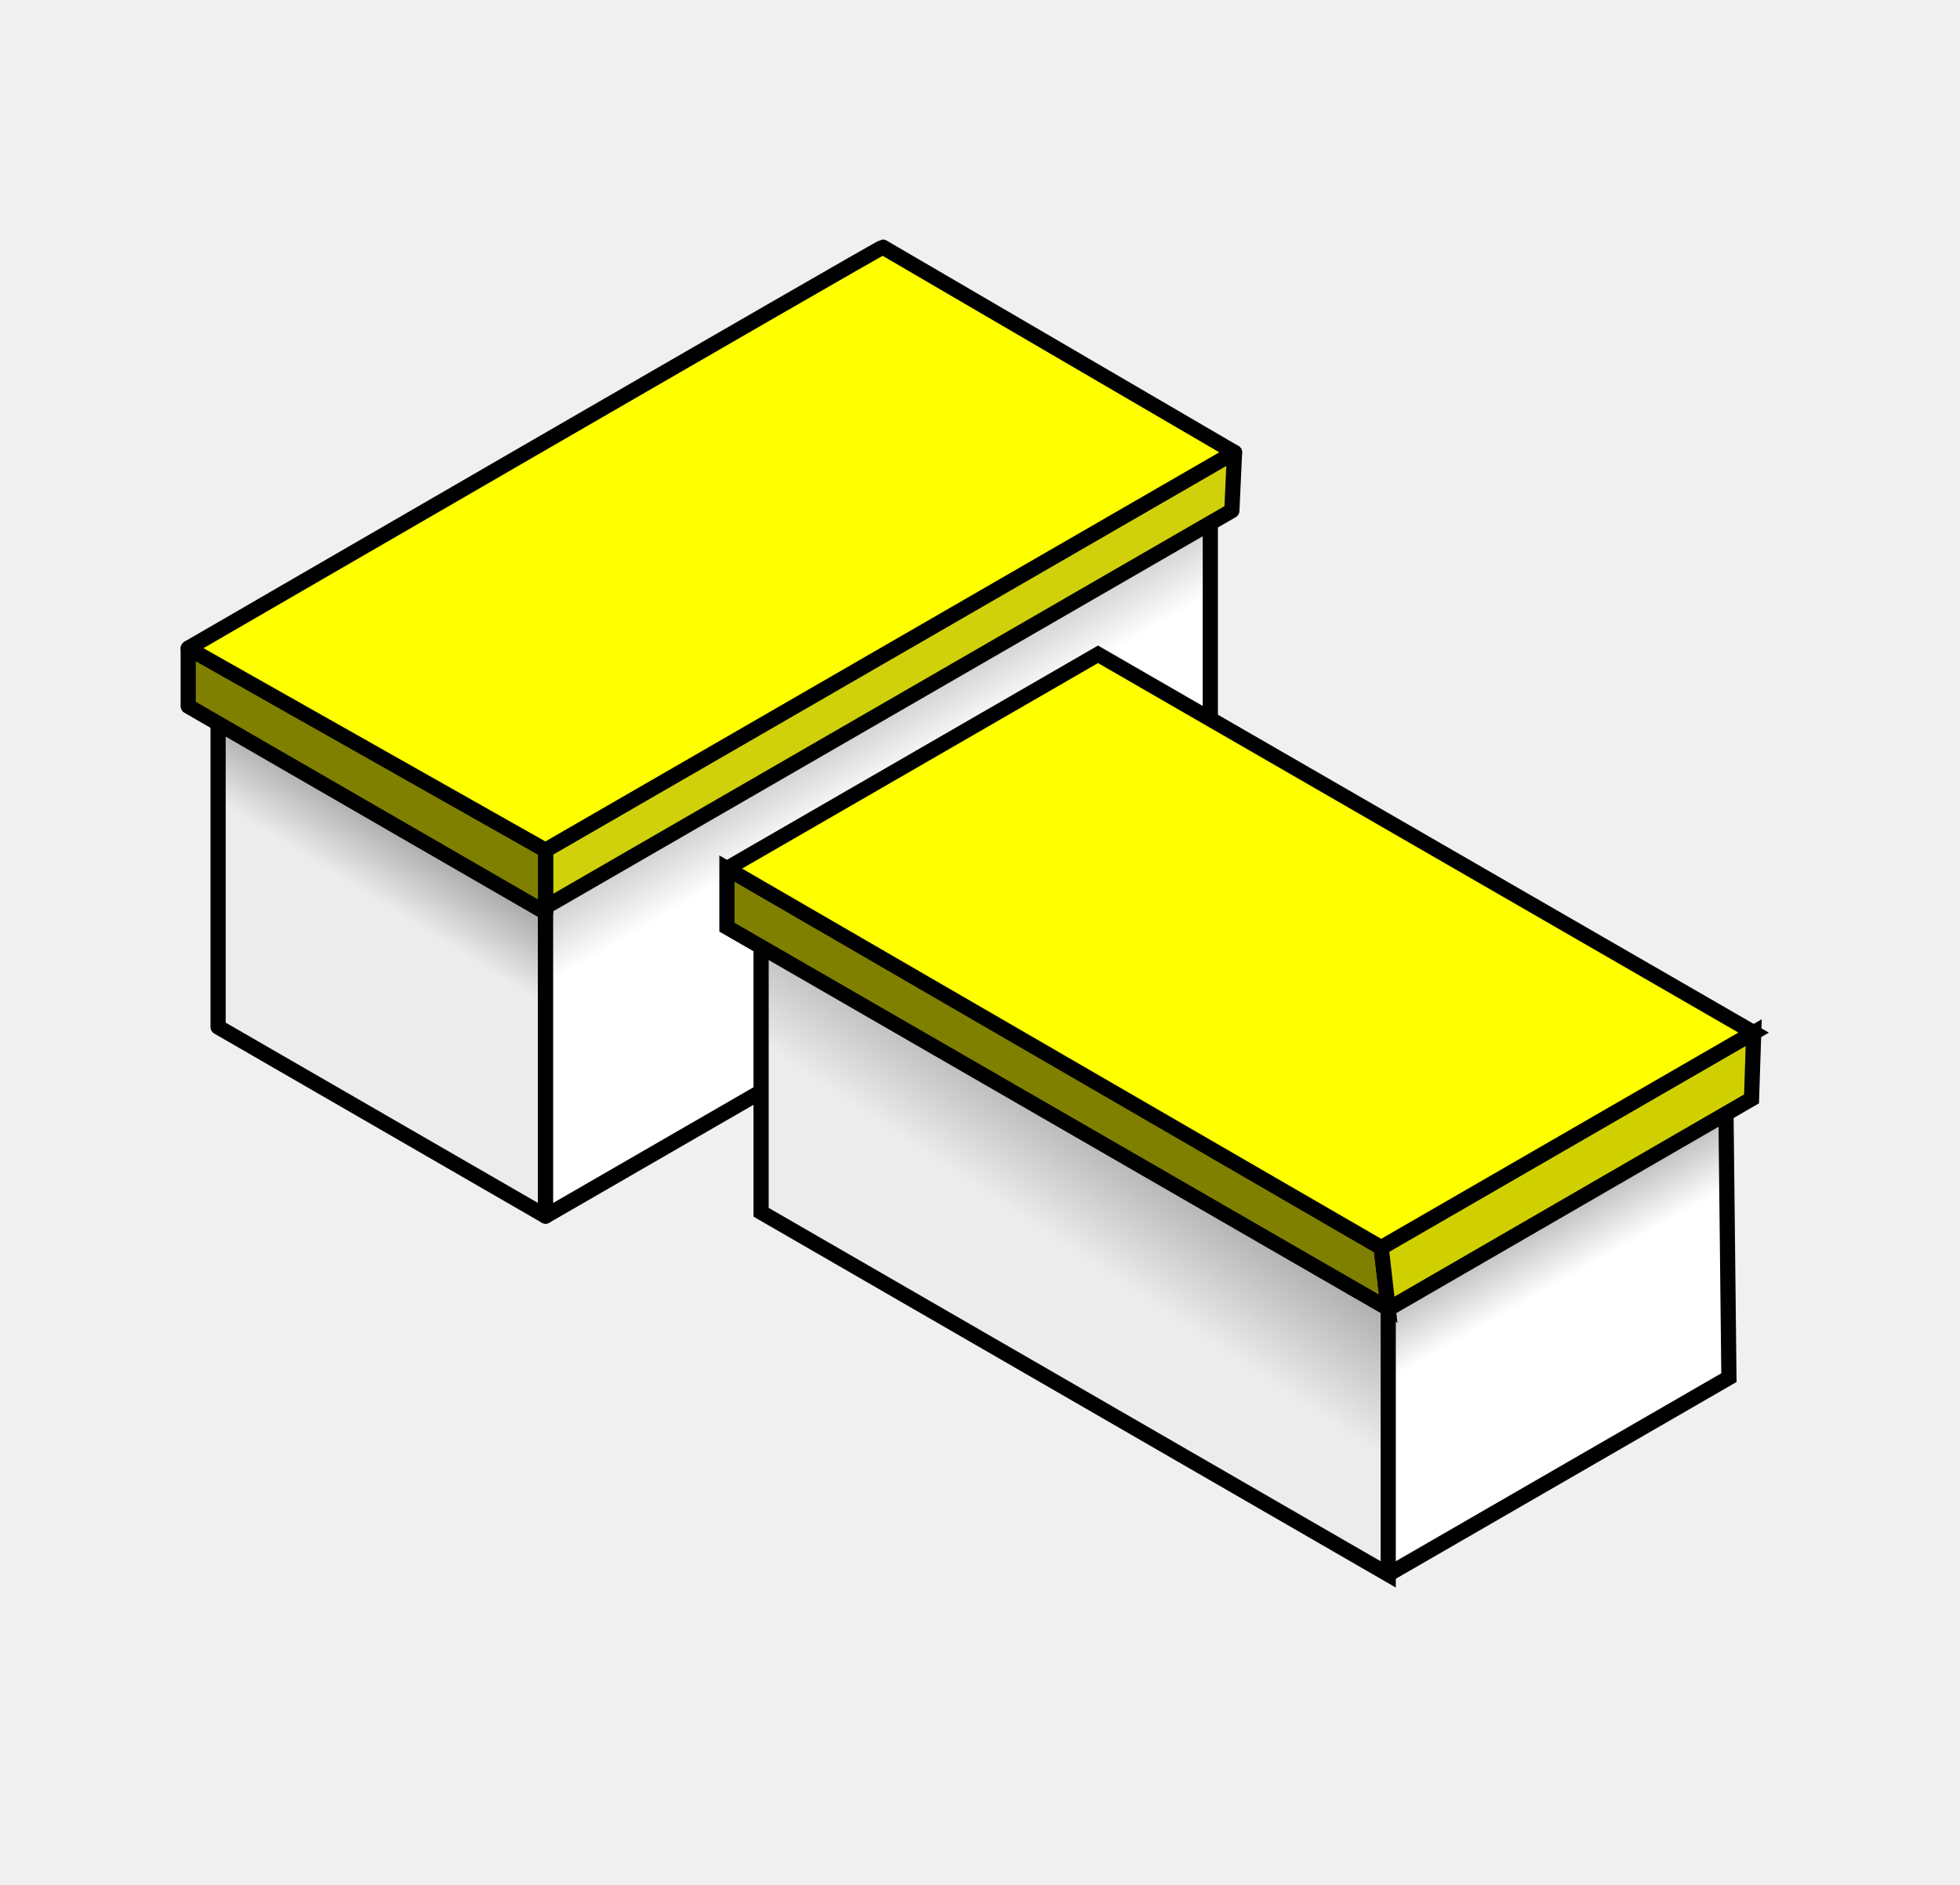
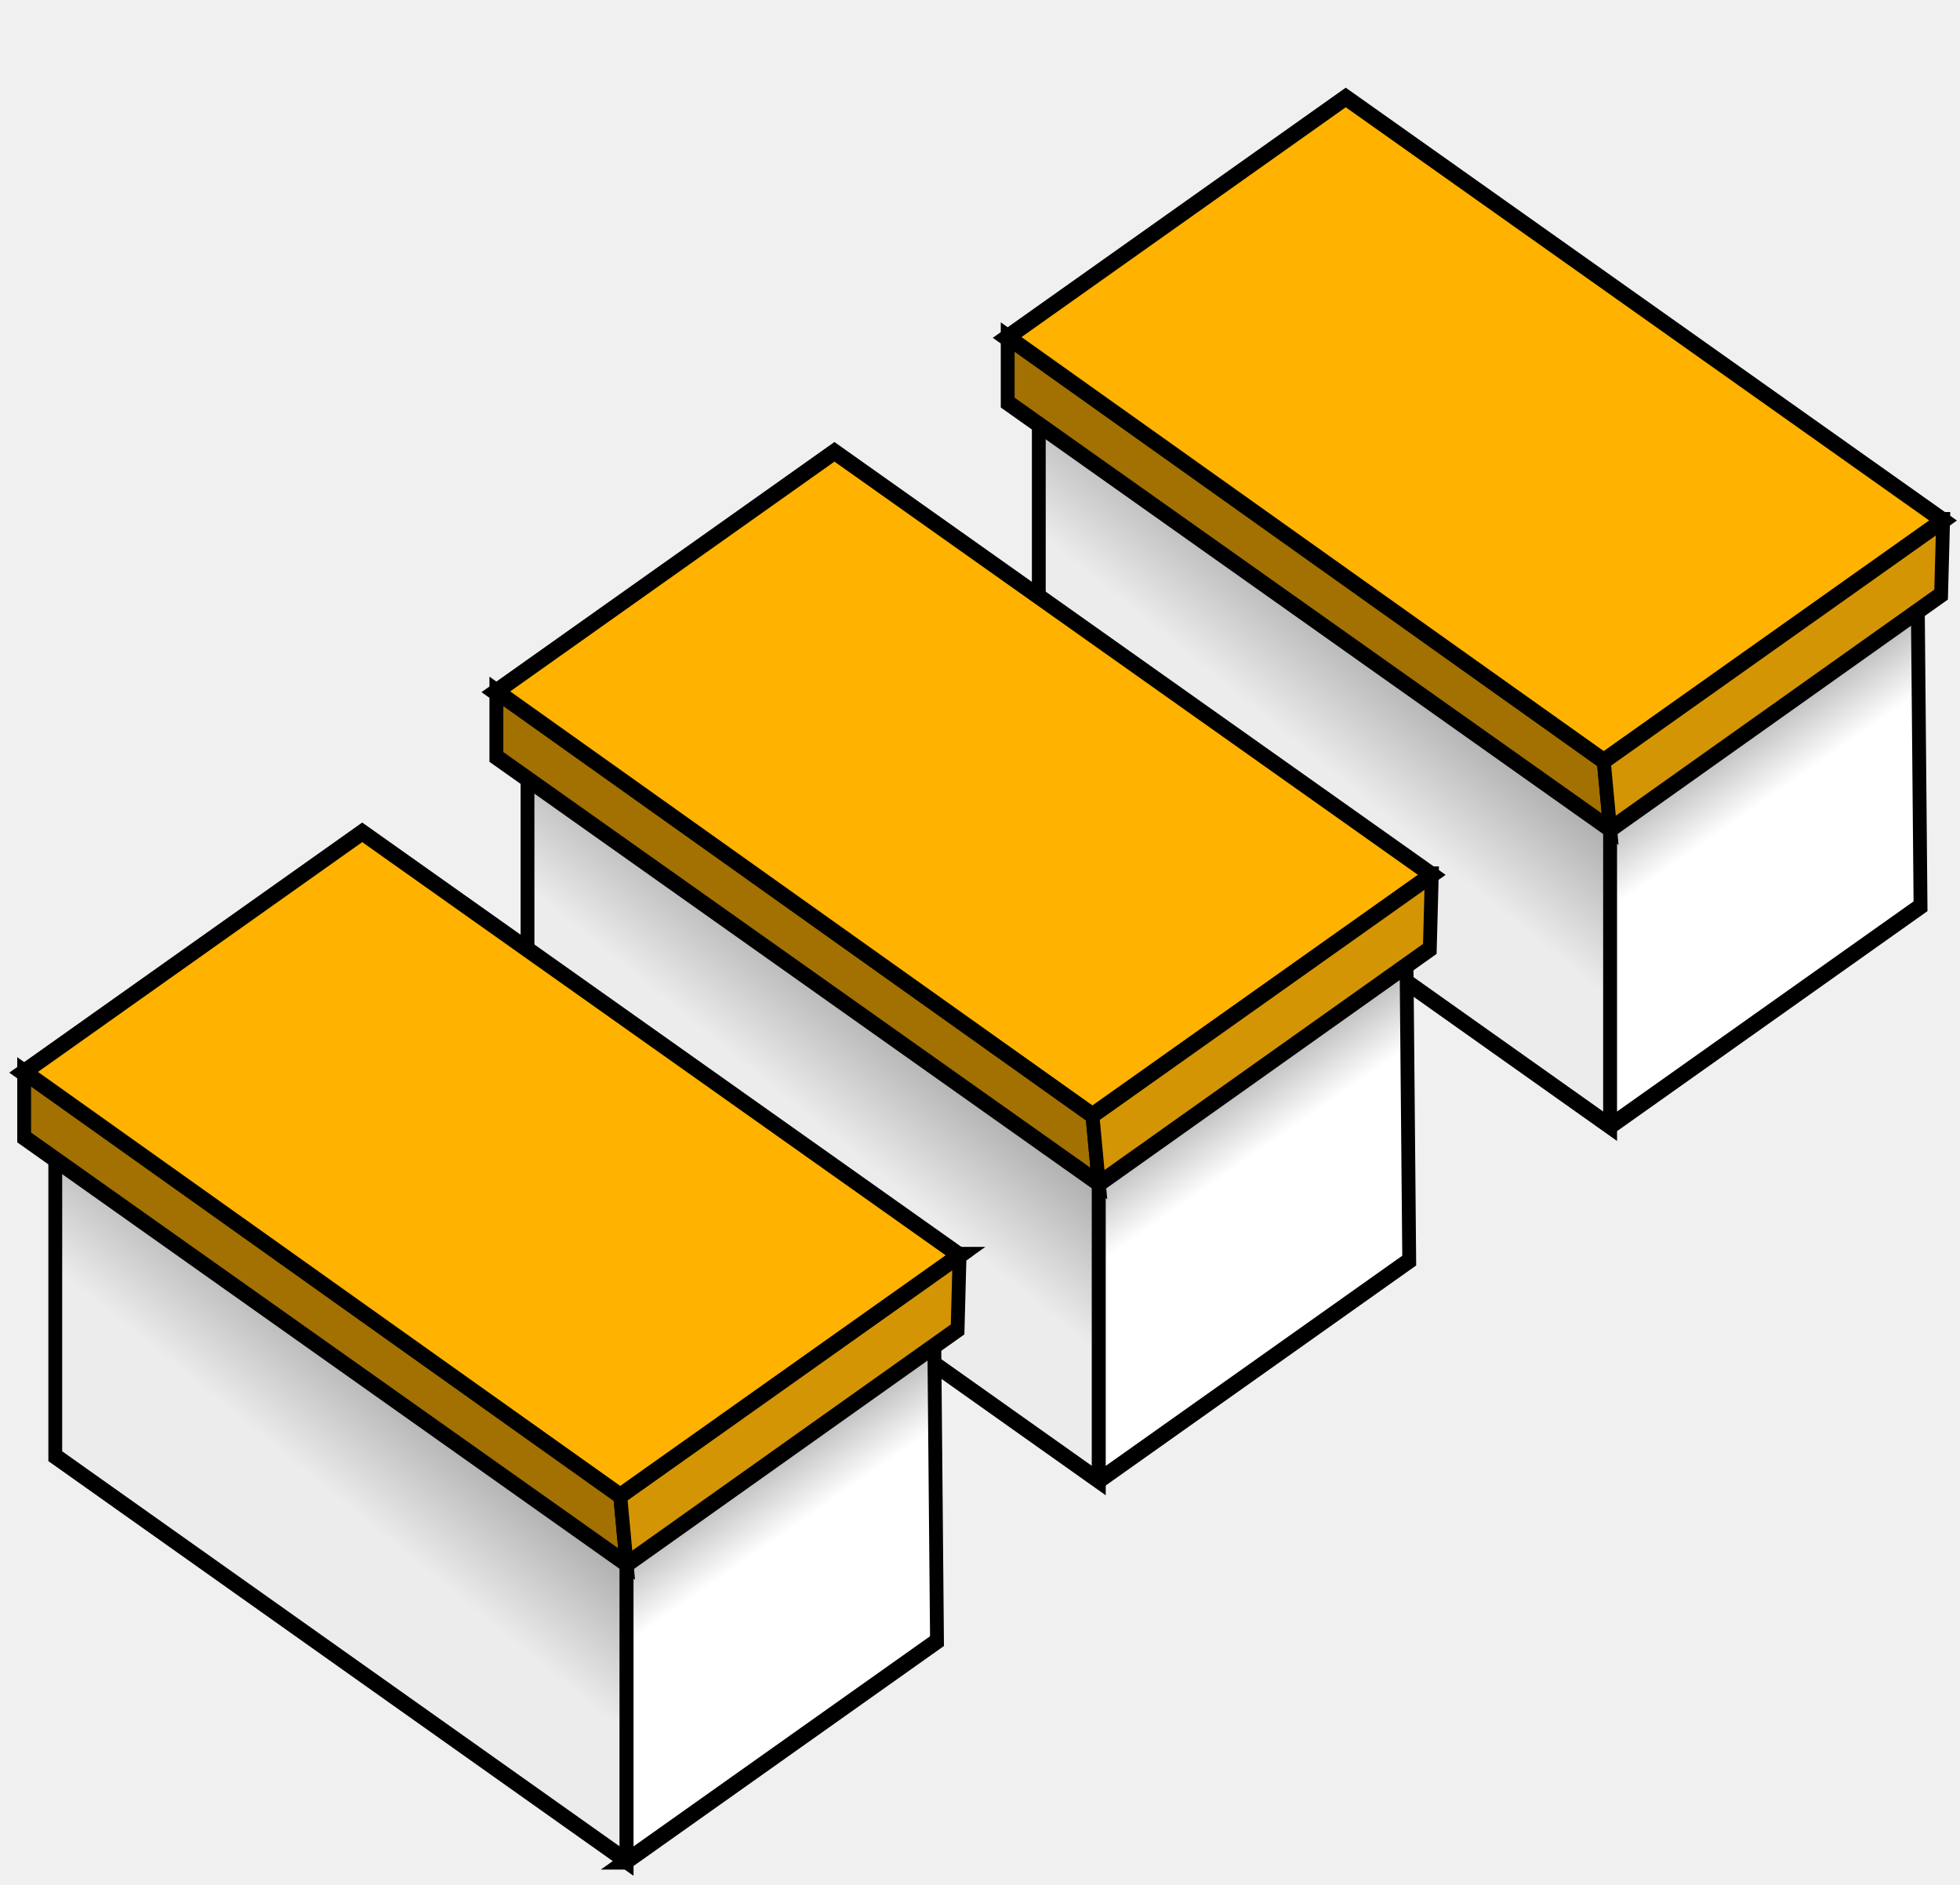
<svg xmlns="http://www.w3.org/2000/svg" xmlns:xlink="http://www.w3.org/1999/xlink" width="516.5" height="496.5" id="svg2" version="1.1">
  <defs id="defs4">
    <linearGradient id="linearGradient4577">
      <stop id="stop4579" offset="0" style="stop-color:#000000;stop-opacity:1;" />
      <stop id="stop4581" offset="1" style="stop-color:#ececec;stop-opacity:1" />
    </linearGradient>
    <linearGradient id="linearGradient4571">
      <stop id="stop4573" offset="0" style="stop-color:#000000;stop-opacity:1;" />
      <stop id="stop4575" offset="1" style="stop-color:#ececec;stop-opacity:1" />
    </linearGradient>
    <linearGradient id="linearGradient3680">
      <stop style="stop-color:#000000;stop-opacity:1;" offset="0" id="stop3682" />
      <stop style="stop-color:#ffffff;stop-opacity:1;" offset="1" id="stop3684" />
    </linearGradient>
-     <linearGradient xlink:href="#linearGradient3680" id="linearGradient3686" x1="419.371" y1="230.072" x2="479.629" y2="332.373" gradientUnits="userSpaceOnUse" gradientTransform="matrix(0.7717133,0,0,0.7717133,13.68711,-6.14838)" />
-     <linearGradient xlink:href="#linearGradient4577" id="linearGradient3696" x1="343.463" y1="313.296" x2="296.215" y2="389.086" gradientUnits="userSpaceOnUse" gradientTransform="matrix(0.7717133,0,0,0.7717133,13.68711,-6.14838)" />
+     <linearGradient xlink:href="#linearGradient3680" id="linearGradient3686" x1="419.371" y1="230.072" x2="479.629" y2="332.373" gradientUnits="userSpaceOnUse" gradientTransform="matrix(0.934741,0,0,0.934741,-62.08633,-60.51861)" />
+     <linearGradient xlink:href="#linearGradient4577" id="linearGradient3696" x1="343.463" y1="313.296" x2="296.215" y2="389.086" gradientUnits="userSpaceOnUse" gradientTransform="matrix(0.934741,0,0,0.934741,-62.08633,-60.51861)" />
    <linearGradient id="linearGradient3680-2">
      <stop style="stop-color:#000000;stop-opacity:1;" offset="0" id="stop3682-3" />
      <stop style="stop-color:#ffffff;stop-opacity:1;" offset="1" id="stop3684-1" />
    </linearGradient>
    <linearGradient id="linearGradient5219">
      <stop style="stop-color:#000000;stop-opacity:1;" offset="0" id="stop5221" />
      <stop style="stop-color:#ffffff;stop-opacity:1;" offset="1" id="stop5223" />
    </linearGradient>
-     <linearGradient xlink:href="#linearGradient4571" id="linearGradient5293" x1="495.229" y1="283.202" x2="426.129" y2="387.153" gradientUnits="userSpaceOnUse" />
-     <linearGradient xlink:href="#linearGradient5219" id="linearGradient5301" x1="518.258" y1="332.039" x2="550.043" y2="388.039" gradientUnits="userSpaceOnUse" />
+     <linearGradient xlink:href="#linearGradient4571" id="linearGradient5293" x1="495.229" y1="283.202" x2="426.129" y2="387.153" gradientUnits="userSpaceOnUse" gradientTransform="matrix(1.211254,0,0,1.211254,-249.8592,-17.71602)" />
+     <linearGradient xlink:href="#linearGradient5219" id="linearGradient5301" x1="518.258" y1="332.039" x2="550.043" y2="388.039" gradientUnits="userSpaceOnUse" gradientTransform="matrix(1.211254,0,0,1.211254,-249.8592,-17.71602)" />
+     <linearGradient xlink:href="#linearGradient4571-9" id="linearGradient5293-2" x1="495.229" y1="283.202" x2="426.129" y2="387.153" gradientUnits="userSpaceOnUse" gradientTransform="matrix(1.211254,0,0,1.211254,-249.8592,-17.71602)" />
+     <linearGradient id="linearGradient4571-9">
+       <stop id="stop4573-4" offset="0" style="stop-color:#000000;stop-opacity:1;" />
+       <stop id="stop4575-3" offset="1" style="stop-color:#ececec;stop-opacity:1" />
+     </linearGradient>
+     <linearGradient xlink:href="#linearGradient5219-1" id="linearGradient5301-5" x1="518.258" y1="332.039" x2="550.043" y2="388.039" gradientUnits="userSpaceOnUse" gradientTransform="matrix(1.211254,0,0,1.211254,-249.8592,-17.71602)" />
+     <linearGradient id="linearGradient5219-1">
+       <stop style="stop-color:#000000;stop-opacity:1;" offset="0" id="stop5221-7" />
+       <stop style="stop-color:#ffffff;stop-opacity:1;" offset="1" id="stop5223-4" />
+     </linearGradient>
+     <linearGradient xlink:href="#linearGradient4571-6" id="linearGradient5293-7" x1="495.229" y1="283.202" x2="426.129" y2="387.153" gradientUnits="userSpaceOnUse" gradientTransform="matrix(1.211254,0,0,1.211254,-249.8592,-17.71602)" />
+     <linearGradient id="linearGradient4571-6">
+       <stop id="stop4573-8" offset="0" style="stop-color:#000000;stop-opacity:1;" />
+       <stop id="stop4575-9" offset="1" style="stop-color:#ececec;stop-opacity:1" />
+     </linearGradient>
+     <linearGradient xlink:href="#linearGradient5219-6" id="linearGradient5301-0" x1="518.258" y1="332.039" x2="550.043" y2="388.039" gradientUnits="userSpaceOnUse" gradientTransform="matrix(1.211254,0,0,1.211254,-249.8592,-17.71602)" />
+     <linearGradient id="linearGradient5219-6">
+       <stop style="stop-color:#000000;stop-opacity:1;" offset="0" id="stop5221-8" />
+       <stop style="stop-color:#ffffff;stop-opacity:1;" offset="1" id="stop5223-7" />
+     </linearGradient>
+     <linearGradient xlink:href="#linearGradient4571" id="linearGradient2975" gradientUnits="userSpaceOnUse" gradientTransform="matrix(1.203243,0,0,1.203243,-247.2597,-13.96055)" x1="495.229" y1="283.202" x2="426.129" y2="387.153" />
+     <linearGradient xlink:href="#linearGradient5219" id="linearGradient2977" gradientUnits="userSpaceOnUse" gradientTransform="matrix(1.203243,0,0,1.203243,-247.2597,-13.96055)" x1="518.258" y1="332.039" x2="550.043" y2="388.039" />
  </defs>
  <g id="layer1" transform="translate(-135.4363,-52.14162)">
-     <path style="fill:none;stroke:#000000;stroke-width:2;stroke-linecap:butt;stroke-linejoin:round;stroke-miterlimit:4;stroke-opacity:1;stroke-dasharray:none" d="M 192.91,322.744 279.201,372.565 454.376,271.428 368.085,221.607 192.91,322.744 z" id="path2868" />
-     <path style="fill:none;stroke:#000000;stroke-width:2;stroke-linecap:butt;stroke-linejoin:round;stroke-miterlimit:4;stroke-opacity:1;stroke-dasharray:none" d="m 368.085,121.966 86.291,49.82 0,99.641 -86.291,-49.82 0,-99.641 z" id="path2876" />
-     <path style="fill:none;stroke:#000000;stroke-width:2;stroke-linecap:butt;stroke-linejoin:round;stroke-miterlimit:4;stroke-opacity:1;stroke-dasharray:none" d="m 368.085,121.966 -175.175,101.137 0,99.641 175.175,-101.137 0,-99.641 z" id="path2878" />
-     <path style="fill:none;stroke:#000000;stroke-width:2;stroke-linecap:butt;stroke-linejoin:round;stroke-miterlimit:4;stroke-opacity:1;stroke-dasharray:none" d="m 192.91,223.104 86.291,49.82 175.175,-101.137 -86.291,-49.82 -175.175,101.137 z" id="path2880" />
-     <path style="fill:url(#linearGradient3696);fill-opacity:1;stroke:#000000;stroke-width:4;stroke-linecap:butt;stroke-linejoin:round;stroke-miterlimit:4;stroke-opacity:1;stroke-dasharray:none" d="m 192.91,322.744 0,-99.641 86.291,49.82 0,99.641 -86.291,-49.82 z" id="path2872" />
-     <path style="fill:url(#linearGradient3686);fill-opacity:1;stroke:#000000;stroke-width:4;stroke-linecap:butt;stroke-linejoin:round;stroke-miterlimit:4;stroke-opacity:1;stroke-dasharray:none" d="m 454.376,171.787 -175.175,101.137 0,99.641 175.175,-101.137 0,-99.641 z" id="path2874" />
-     <path style="fill:#ffff00;fill-opacity:1;stroke:#000000;stroke-width:4;stroke-linecap:butt;stroke-linejoin:round;stroke-miterlimit:4;stroke-opacity:1;stroke-dasharray:none" d="m 368.085,117.26 92.677,54.092 -181.644,104.872 c 0,0 -94.989,-52.757 -94.086,-53.278 0.903,-0.521 182.258,-105.625 183.053,-105.686 z" id="path3674" />
-     <path style="fill:#d0d00b;fill-opacity:1;stroke:#000000;stroke-width:4;stroke-linecap:butt;stroke-linejoin:round;stroke-miterlimit:4;stroke-opacity:1;stroke-dasharray:none" d="m 460.762,171.351 -0.706,15.34 -180.855,104.417 0,-14.933 181.561,-104.824 z" id="path3676" />
-     <path style="fill:#808000;fill-opacity:1;stroke:#000000;stroke-width:4;stroke-linecap:butt;stroke-linejoin:round;stroke-miterlimit:4;stroke-opacity:1;stroke-dasharray:none" d="m 279.201,292.58 -94.169,-54.369 0,-15.266 94.169,53.23 0,16.404 z" id="path3678" />
-     <path style="fill:url(#linearGradient5293);fill-opacity:1;stroke:#000000;stroke-width:4;stroke-linecap:butt;stroke-linejoin:miter;stroke-miterlimit:4;stroke-opacity:1;stroke-dasharray:none" d="m 336,371.555 0,-90.597 165.258,95.412 0,90.597 L 336,371.555 z" id="path5275" />
-     <path style="fill:#ffffff;stroke:#000000;stroke-width:2;stroke-linecap:butt;stroke-linejoin:miter;stroke-miterlimit:4;stroke-opacity:1;stroke-dasharray:none" d="m 336,280.959 88.785,-51.26 165.258,95.412 -88.785,51.26 L 336,280.959 z" id="path5277" />
-     <path style="fill:url(#linearGradient5301);fill-opacity:1;stroke:#000000;stroke-width:4;stroke-linecap:butt;stroke-linejoin:miter;stroke-miterlimit:4;stroke-opacity:1;stroke-dasharray:none" d="m 501.258,466.967 0,-90.597 88.785,-51.26 1,90.019 -89.785,51.837 z" id="path5279" />
-     <path style="fill:#ffff00;stroke:#000000;stroke-width:4;stroke-linecap:butt;stroke-linejoin:miter;stroke-miterlimit:4;stroke-opacity:1;stroke-dasharray:none" d="m 326.687,281.176 98.097,-56.637 172.787,99.689 -98.158,56.671 -172.727,-99.724 z" id="path5281" />
-     <path style="fill:#808000;stroke:#000000;stroke-width:4;stroke-linecap:butt;stroke-linejoin:miter;stroke-miterlimit:4;stroke-opacity:1;stroke-dasharray:none" d="m 327,280.995 0,15.444 174.258,100.517 -1.844,-16.057 L 327,280.995 z" id="path5283" />
-     <path style="fill:#d0d000;stroke:#000000;stroke-width:4;stroke-linecap:butt;stroke-linejoin:miter;stroke-miterlimit:4;stroke-opacity:1;stroke-dasharray:none;fill-opacity:1" d="M 597.572,324.228 597,341.68 501.258,397.047 499.414,380.9 597.572,324.228 z" id="path5285" />
+     <g transform="matrix(0.7521379,0,0,0.9231144,291.0042,-156.885)" id="g2866-9">
+       <path id="path5275-0" d="m 157.122,432.332 0,-109.736 200.17,115.568 0,109.736 L 157.122,432.332 z" style="fill:url(#linearGradient5293-7);fill-opacity:1;stroke:#000000;stroke-width:4.845;stroke-linecap:butt;stroke-linejoin:miter;stroke-miterlimit:4;stroke-opacity:1;stroke-dasharray:none" />
+       <path id="path5277-3" d="M 157.122,322.596 264.663,260.508 464.833,376.076 357.292,438.165 157.122,322.596 z" style="fill:#ffffff;stroke:#000000;stroke-width:2.423;stroke-linecap:butt;stroke-linejoin:miter;stroke-miterlimit:4;stroke-opacity:1;stroke-dasharray:none" />
+       <path id="path5279-3" d="m 357.292,547.9 0,-109.736 107.541,-62.089 1.211,109.036 -108.752,62.788 z" style="fill:url(#linearGradient5301-0);fill-opacity:1;stroke:#000000;stroke-width:4.845;stroke-linecap:butt;stroke-linejoin:miter;stroke-miterlimit:4;stroke-opacity:1;stroke-dasharray:none" />
+       <path id="path5281-3" d="M 145.842,322.859 264.663,254.258 473.952,375.007 355.058,443.65 145.842,322.859 z" style="fill:#ffb200;fill-opacity:1;stroke:#000000;stroke-width:4.845;stroke-linecap:butt;stroke-linejoin:miter;stroke-miterlimit:4;stroke-opacity:1;stroke-dasharray:none" />
+       <path id="path5283-7" d="m 146.221,322.64 0,18.707 211.071,121.752 -2.234,-19.449 -208.837,-121.01 z" style="fill:#a27102;fill-opacity:1;stroke:#000000;stroke-width:4.845;stroke-linecap:butt;stroke-linejoin:miter;stroke-miterlimit:4;stroke-opacity:1;stroke-dasharray:none" />
+       <path id="path5285-3" d="m 473.952,375.007 -0.693,21.138 -115.968,67.064 -2.234,-19.559 118.894,-68.643 z" style="fill:#d49505;fill-opacity:1;stroke:#000000;stroke-width:4.845;stroke-linecap:butt;stroke-linejoin:miter;stroke-miterlimit:4;stroke-opacity:1;stroke-dasharray:none" />
+     </g>
+     <g transform="matrix(0.7521379,0,0,0.9231144,156.2647,-63.52244)" id="g2866-3">
+       <path id="path5275-1" d="m 157.122,432.332 0,-109.736 200.17,115.568 0,109.736 L 157.122,432.332 z" style="fill:url(#linearGradient5293-2);fill-opacity:1;stroke:#000000;stroke-width:4.845;stroke-linecap:butt;stroke-linejoin:miter;stroke-miterlimit:4;stroke-opacity:1;stroke-dasharray:none" />
+       <path id="path5277-4" d="M 157.122,322.596 264.663,260.508 464.833,376.076 357.292,438.165 157.122,322.596 z" style="fill:#ffffff;stroke:#000000;stroke-width:2.423;stroke-linecap:butt;stroke-linejoin:miter;stroke-miterlimit:4;stroke-opacity:1;stroke-dasharray:none" />
+       <path id="path5279-6" d="m 357.292,547.9 0,-109.736 107.541,-62.089 1.211,109.036 -108.752,62.788 z" style="fill:url(#linearGradient5301-5);fill-opacity:1;stroke:#000000;stroke-width:4.845;stroke-linecap:butt;stroke-linejoin:miter;stroke-miterlimit:4;stroke-opacity:1;stroke-dasharray:none" />
+       <path id="path5281-9" d="M 145.842,322.859 264.663,254.258 473.952,375.007 355.058,443.65 145.842,322.859 z" style="fill:#ffb200;fill-opacity:1;stroke:#000000;stroke-width:4.845;stroke-linecap:butt;stroke-linejoin:miter;stroke-miterlimit:4;stroke-opacity:1;stroke-dasharray:none" />
+       <path id="path5283-4" d="m 146.221,322.64 0,18.707 211.071,121.752 -2.234,-19.449 -208.837,-121.01 z" style="fill:#a27102;fill-opacity:1;stroke:#000000;stroke-width:4.845;stroke-linecap:butt;stroke-linejoin:miter;stroke-miterlimit:4;stroke-opacity:1;stroke-dasharray:none" />
+       <path id="path5285-2" d="m 473.952,375.007 -0.693,21.138 -115.968,67.064 -2.234,-19.559 118.894,-68.643 z" style="fill:#d49505;fill-opacity:1;stroke:#000000;stroke-width:4.845;stroke-linecap:butt;stroke-linejoin:miter;stroke-miterlimit:4;stroke-opacity:1;stroke-dasharray:none" />
+     </g>
+     <g id="g2866" transform="matrix(0.7571457,0,0,0.9292605,31.10846,33.35555)">
+       <path id="path5275" d="m 157.03,433.111 0,-109.01 198.846,114.804 0,109.01 -198.846,-114.804 z" style="fill:url(#linearGradient2975);fill-opacity:1;stroke:#000000;stroke-width:4.813;stroke-linecap:butt;stroke-linejoin:miter;stroke-miterlimit:4;stroke-opacity:1;stroke-dasharray:none" />
+       <path id="path5277" d="M 157.03,324.101 263.859,262.423 462.705,377.227 355.876,438.905 157.03,324.101 z" style="fill:#ffffff;stroke:#000000;stroke-width:2.406;stroke-linecap:butt;stroke-linejoin:miter;stroke-miterlimit:4;stroke-opacity:1;stroke-dasharray:none" />
+       <path id="path5279" d="m 355.876,547.915 0,-109.01 106.829,-61.678 1.203,108.315 -108.033,62.373 z" style="fill:url(#linearGradient2977);fill-opacity:1;stroke:#000000;stroke-width:4.813;stroke-linecap:butt;stroke-linejoin:miter;stroke-miterlimit:4;stroke-opacity:1;stroke-dasharray:none" />
+       <path id="path5281" d="M 145.824,324.362 263.859,256.215 471.764,376.165 353.657,444.354 145.824,324.362 z" style="fill:#ffb200;fill-opacity:1;stroke:#000000;stroke-width:4.813;stroke-linecap:butt;stroke-linejoin:miter;stroke-miterlimit:4;stroke-opacity:1;stroke-dasharray:none" />
+       <path id="path5283" d="m 146.201,324.145 0,18.583 L 355.876,463.674 353.657,444.354 146.201,324.145 z" style="fill:#a27102;fill-opacity:1;stroke:#000000;stroke-width:4.813;stroke-linecap:butt;stroke-linejoin:miter;stroke-miterlimit:4;stroke-opacity:1;stroke-dasharray:none" />
+       <path id="path5285" d="m 471.764,376.165 -0.688,20.998 -115.2,66.621 -2.219,-19.43 118.108,-68.189 z" style="fill:#d49505;fill-opacity:1;stroke:#000000;stroke-width:4.813;stroke-linecap:butt;stroke-linejoin:miter;stroke-miterlimit:4;stroke-opacity:1;stroke-dasharray:none" />
+     </g>
  </g>
</svg>
